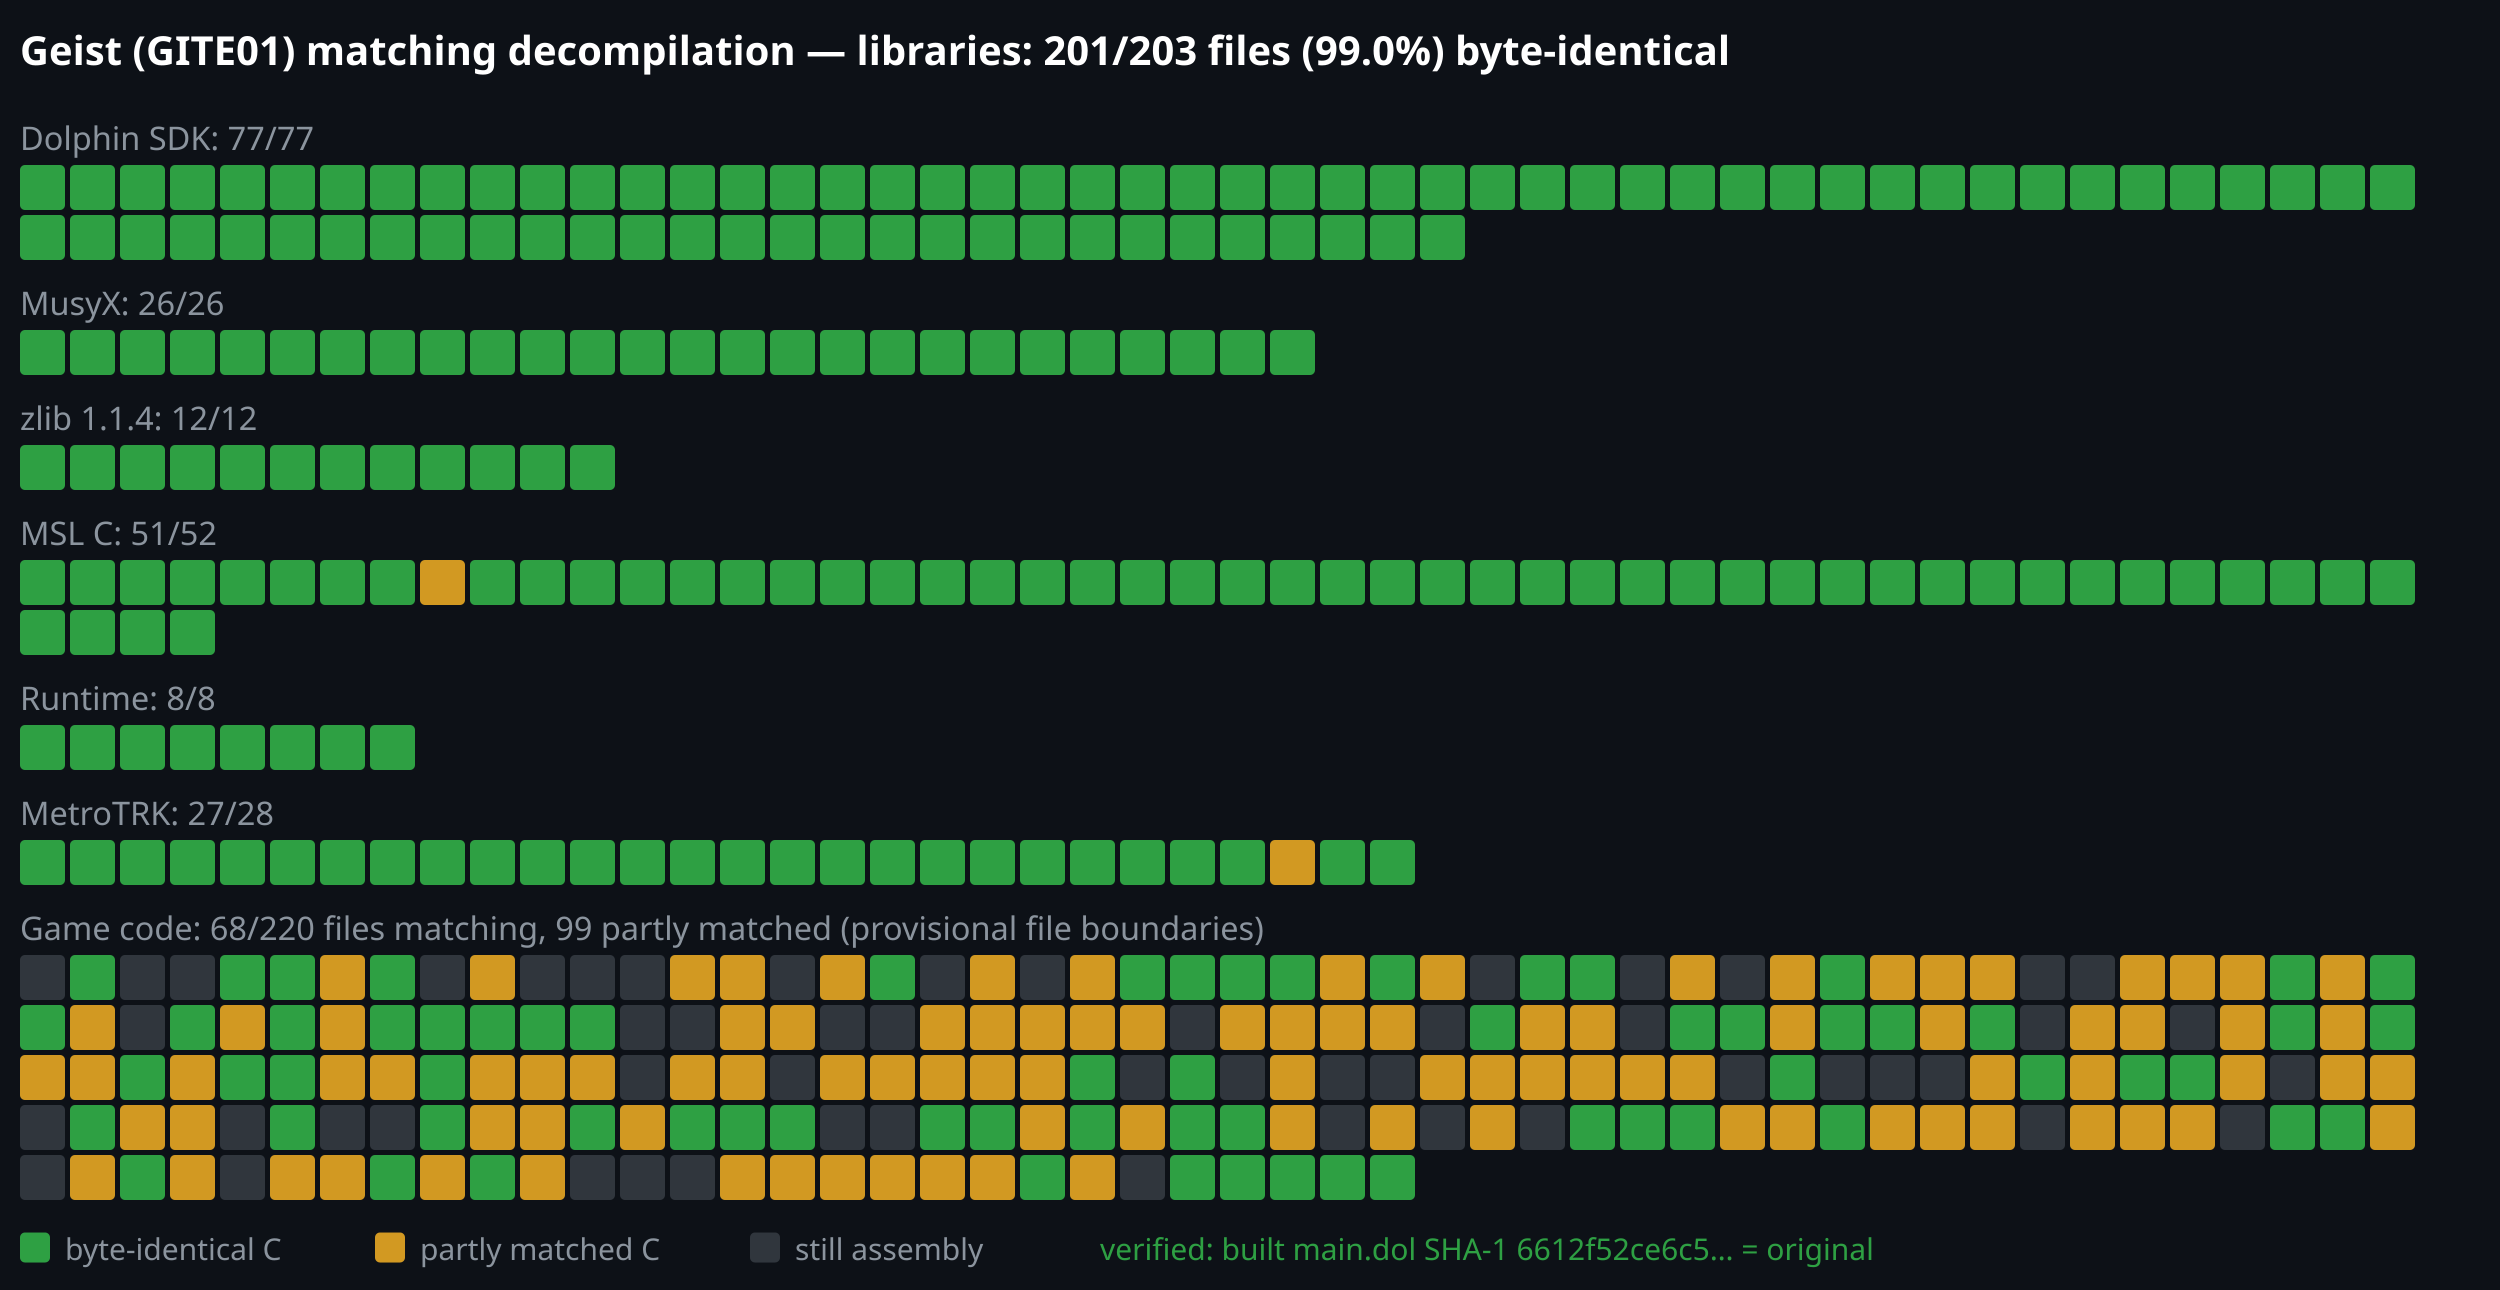
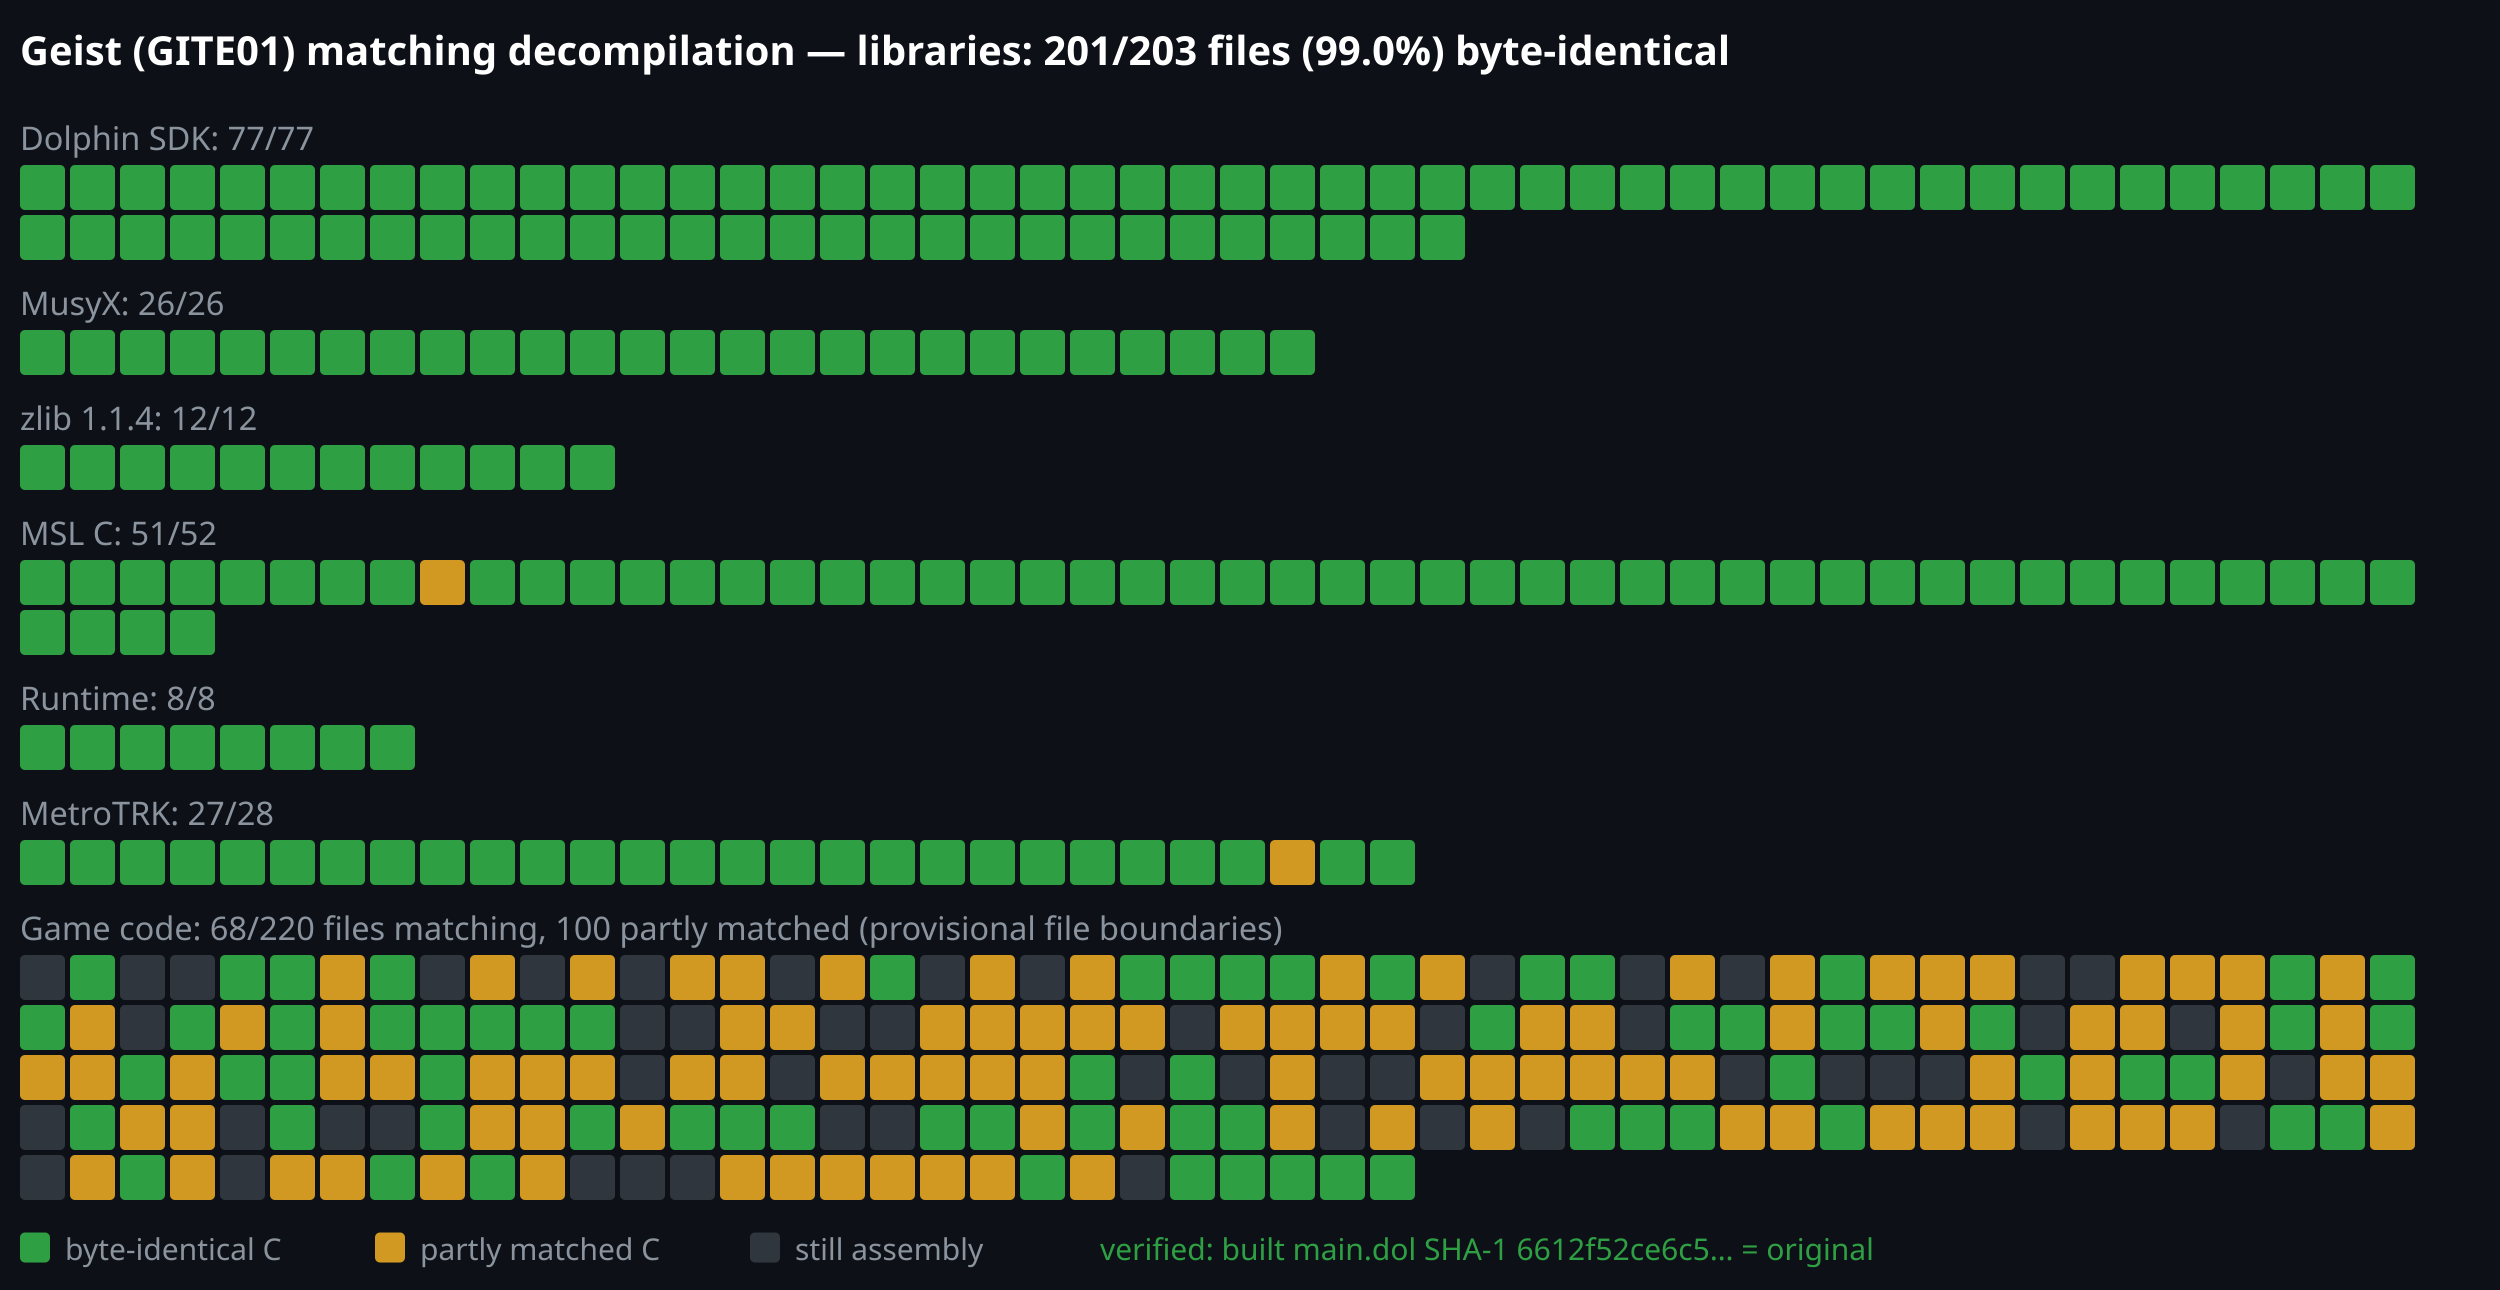
<svg xmlns="http://www.w3.org/2000/svg" viewBox="0 0 1000 516" width="1000" height="516">
  <rect width="1000" height="516" fill="#0d1117" />
  <text x="8" y="26" font-family="sans-serif" font-size="16" font-weight="bold" fill="#ffffff">Geist (GITE01) matching decompilation — libraries: 201/203 files (99.0%) byte-identical</text>
  <text x="8" y="60" font-family="sans-serif" font-size="13" font-weight="normal" fill="#8b949e">Dolphin SDK: 77/77</text>
  <rect x="8" y="66" width="18" height="18" rx="2" fill="#2ea043" />
  <rect x="28" y="66" width="18" height="18" rx="2" fill="#2ea043" />
  <rect x="48" y="66" width="18" height="18" rx="2" fill="#2ea043" />
  <rect x="68" y="66" width="18" height="18" rx="2" fill="#2ea043" />
  <rect x="88" y="66" width="18" height="18" rx="2" fill="#2ea043" />
  <rect x="108" y="66" width="18" height="18" rx="2" fill="#2ea043" />
  <rect x="128" y="66" width="18" height="18" rx="2" fill="#2ea043" />
  <rect x="148" y="66" width="18" height="18" rx="2" fill="#2ea043" />
  <rect x="168" y="66" width="18" height="18" rx="2" fill="#2ea043" />
  <rect x="188" y="66" width="18" height="18" rx="2" fill="#2ea043" />
  <rect x="208" y="66" width="18" height="18" rx="2" fill="#2ea043" />
  <rect x="228" y="66" width="18" height="18" rx="2" fill="#2ea043" />
  <rect x="248" y="66" width="18" height="18" rx="2" fill="#2ea043" />
  <rect x="268" y="66" width="18" height="18" rx="2" fill="#2ea043" />
  <rect x="288" y="66" width="18" height="18" rx="2" fill="#2ea043" />
  <rect x="308" y="66" width="18" height="18" rx="2" fill="#2ea043" />
  <rect x="328" y="66" width="18" height="18" rx="2" fill="#2ea043" />
  <rect x="348" y="66" width="18" height="18" rx="2" fill="#2ea043" />
  <rect x="368" y="66" width="18" height="18" rx="2" fill="#2ea043" />
  <rect x="388" y="66" width="18" height="18" rx="2" fill="#2ea043" />
  <rect x="408" y="66" width="18" height="18" rx="2" fill="#2ea043" />
  <rect x="428" y="66" width="18" height="18" rx="2" fill="#2ea043" />
  <rect x="448" y="66" width="18" height="18" rx="2" fill="#2ea043" />
  <rect x="468" y="66" width="18" height="18" rx="2" fill="#2ea043" />
  <rect x="488" y="66" width="18" height="18" rx="2" fill="#2ea043" />
  <rect x="508" y="66" width="18" height="18" rx="2" fill="#2ea043" />
  <rect x="528" y="66" width="18" height="18" rx="2" fill="#2ea043" />
  <rect x="548" y="66" width="18" height="18" rx="2" fill="#2ea043" />
  <rect x="568" y="66" width="18" height="18" rx="2" fill="#2ea043" />
  <rect x="588" y="66" width="18" height="18" rx="2" fill="#2ea043" />
  <rect x="608" y="66" width="18" height="18" rx="2" fill="#2ea043" />
  <rect x="628" y="66" width="18" height="18" rx="2" fill="#2ea043" />
  <rect x="648" y="66" width="18" height="18" rx="2" fill="#2ea043" />
  <rect x="668" y="66" width="18" height="18" rx="2" fill="#2ea043" />
  <rect x="688" y="66" width="18" height="18" rx="2" fill="#2ea043" />
  <rect x="708" y="66" width="18" height="18" rx="2" fill="#2ea043" />
  <rect x="728" y="66" width="18" height="18" rx="2" fill="#2ea043" />
  <rect x="748" y="66" width="18" height="18" rx="2" fill="#2ea043" />
  <rect x="768" y="66" width="18" height="18" rx="2" fill="#2ea043" />
  <rect x="788" y="66" width="18" height="18" rx="2" fill="#2ea043" />
  <rect x="808" y="66" width="18" height="18" rx="2" fill="#2ea043" />
  <rect x="828" y="66" width="18" height="18" rx="2" fill="#2ea043" />
  <rect x="848" y="66" width="18" height="18" rx="2" fill="#2ea043" />
  <rect x="868" y="66" width="18" height="18" rx="2" fill="#2ea043" />
  <rect x="888" y="66" width="18" height="18" rx="2" fill="#2ea043" />
  <rect x="908" y="66" width="18" height="18" rx="2" fill="#2ea043" />
  <rect x="928" y="66" width="18" height="18" rx="2" fill="#2ea043" />
  <rect x="948" y="66" width="18" height="18" rx="2" fill="#2ea043" />
  <rect x="8" y="86" width="18" height="18" rx="2" fill="#2ea043" />
  <rect x="28" y="86" width="18" height="18" rx="2" fill="#2ea043" />
  <rect x="48" y="86" width="18" height="18" rx="2" fill="#2ea043" />
  <rect x="68" y="86" width="18" height="18" rx="2" fill="#2ea043" />
  <rect x="88" y="86" width="18" height="18" rx="2" fill="#2ea043" />
  <rect x="108" y="86" width="18" height="18" rx="2" fill="#2ea043" />
  <rect x="128" y="86" width="18" height="18" rx="2" fill="#2ea043" />
  <rect x="148" y="86" width="18" height="18" rx="2" fill="#2ea043" />
  <rect x="168" y="86" width="18" height="18" rx="2" fill="#2ea043" />
  <rect x="188" y="86" width="18" height="18" rx="2" fill="#2ea043" />
  <rect x="208" y="86" width="18" height="18" rx="2" fill="#2ea043" />
  <rect x="228" y="86" width="18" height="18" rx="2" fill="#2ea043" />
  <rect x="248" y="86" width="18" height="18" rx="2" fill="#2ea043" />
  <rect x="268" y="86" width="18" height="18" rx="2" fill="#2ea043" />
  <rect x="288" y="86" width="18" height="18" rx="2" fill="#2ea043" />
  <rect x="308" y="86" width="18" height="18" rx="2" fill="#2ea043" />
  <rect x="328" y="86" width="18" height="18" rx="2" fill="#2ea043" />
  <rect x="348" y="86" width="18" height="18" rx="2" fill="#2ea043" />
  <rect x="368" y="86" width="18" height="18" rx="2" fill="#2ea043" />
  <rect x="388" y="86" width="18" height="18" rx="2" fill="#2ea043" />
  <rect x="408" y="86" width="18" height="18" rx="2" fill="#2ea043" />
  <rect x="428" y="86" width="18" height="18" rx="2" fill="#2ea043" />
  <rect x="448" y="86" width="18" height="18" rx="2" fill="#2ea043" />
  <rect x="468" y="86" width="18" height="18" rx="2" fill="#2ea043" />
  <rect x="488" y="86" width="18" height="18" rx="2" fill="#2ea043" />
  <rect x="508" y="86" width="18" height="18" rx="2" fill="#2ea043" />
  <rect x="528" y="86" width="18" height="18" rx="2" fill="#2ea043" />
  <rect x="548" y="86" width="18" height="18" rx="2" fill="#2ea043" />
  <rect x="568" y="86" width="18" height="18" rx="2" fill="#2ea043" />
  <text x="8" y="126" font-family="sans-serif" font-size="13" font-weight="normal" fill="#8b949e">MusyX: 26/26</text>
  <rect x="8" y="132" width="18" height="18" rx="2" fill="#2ea043" />
  <rect x="28" y="132" width="18" height="18" rx="2" fill="#2ea043" />
  <rect x="48" y="132" width="18" height="18" rx="2" fill="#2ea043" />
  <rect x="68" y="132" width="18" height="18" rx="2" fill="#2ea043" />
  <rect x="88" y="132" width="18" height="18" rx="2" fill="#2ea043" />
  <rect x="108" y="132" width="18" height="18" rx="2" fill="#2ea043" />
  <rect x="128" y="132" width="18" height="18" rx="2" fill="#2ea043" />
  <rect x="148" y="132" width="18" height="18" rx="2" fill="#2ea043" />
  <rect x="168" y="132" width="18" height="18" rx="2" fill="#2ea043" />
  <rect x="188" y="132" width="18" height="18" rx="2" fill="#2ea043" />
  <rect x="208" y="132" width="18" height="18" rx="2" fill="#2ea043" />
  <rect x="228" y="132" width="18" height="18" rx="2" fill="#2ea043" />
  <rect x="248" y="132" width="18" height="18" rx="2" fill="#2ea043" />
  <rect x="268" y="132" width="18" height="18" rx="2" fill="#2ea043" />
  <rect x="288" y="132" width="18" height="18" rx="2" fill="#2ea043" />
  <rect x="308" y="132" width="18" height="18" rx="2" fill="#2ea043" />
  <rect x="328" y="132" width="18" height="18" rx="2" fill="#2ea043" />
  <rect x="348" y="132" width="18" height="18" rx="2" fill="#2ea043" />
  <rect x="368" y="132" width="18" height="18" rx="2" fill="#2ea043" />
  <rect x="388" y="132" width="18" height="18" rx="2" fill="#2ea043" />
  <rect x="408" y="132" width="18" height="18" rx="2" fill="#2ea043" />
  <rect x="428" y="132" width="18" height="18" rx="2" fill="#2ea043" />
  <rect x="448" y="132" width="18" height="18" rx="2" fill="#2ea043" />
  <rect x="468" y="132" width="18" height="18" rx="2" fill="#2ea043" />
  <rect x="488" y="132" width="18" height="18" rx="2" fill="#2ea043" />
  <rect x="508" y="132" width="18" height="18" rx="2" fill="#2ea043" />
  <text x="8" y="172" font-family="sans-serif" font-size="13" font-weight="normal" fill="#8b949e">zlib 1.1.4: 12/12</text>
  <rect x="8" y="178" width="18" height="18" rx="2" fill="#2ea043" />
  <rect x="28" y="178" width="18" height="18" rx="2" fill="#2ea043" />
  <rect x="48" y="178" width="18" height="18" rx="2" fill="#2ea043" />
  <rect x="68" y="178" width="18" height="18" rx="2" fill="#2ea043" />
  <rect x="88" y="178" width="18" height="18" rx="2" fill="#2ea043" />
  <rect x="108" y="178" width="18" height="18" rx="2" fill="#2ea043" />
  <rect x="128" y="178" width="18" height="18" rx="2" fill="#2ea043" />
  <rect x="148" y="178" width="18" height="18" rx="2" fill="#2ea043" />
  <rect x="168" y="178" width="18" height="18" rx="2" fill="#2ea043" />
  <rect x="188" y="178" width="18" height="18" rx="2" fill="#2ea043" />
  <rect x="208" y="178" width="18" height="18" rx="2" fill="#2ea043" />
  <rect x="228" y="178" width="18" height="18" rx="2" fill="#2ea043" />
  <text x="8" y="218" font-family="sans-serif" font-size="13" font-weight="normal" fill="#8b949e">MSL C: 51/52</text>
  <rect x="8" y="224" width="18" height="18" rx="2" fill="#2ea043" />
  <rect x="28" y="224" width="18" height="18" rx="2" fill="#2ea043" />
  <rect x="48" y="224" width="18" height="18" rx="2" fill="#2ea043" />
  <rect x="68" y="224" width="18" height="18" rx="2" fill="#2ea043" />
  <rect x="88" y="224" width="18" height="18" rx="2" fill="#2ea043" />
  <rect x="108" y="224" width="18" height="18" rx="2" fill="#2ea043" />
  <rect x="128" y="224" width="18" height="18" rx="2" fill="#2ea043" />
  <rect x="148" y="224" width="18" height="18" rx="2" fill="#2ea043" />
  <rect x="168" y="224" width="18" height="18" rx="2" fill="#d29922" />
  <rect x="188" y="224" width="18" height="18" rx="2" fill="#2ea043" />
  <rect x="208" y="224" width="18" height="18" rx="2" fill="#2ea043" />
  <rect x="228" y="224" width="18" height="18" rx="2" fill="#2ea043" />
  <rect x="248" y="224" width="18" height="18" rx="2" fill="#2ea043" />
  <rect x="268" y="224" width="18" height="18" rx="2" fill="#2ea043" />
  <rect x="288" y="224" width="18" height="18" rx="2" fill="#2ea043" />
  <rect x="308" y="224" width="18" height="18" rx="2" fill="#2ea043" />
  <rect x="328" y="224" width="18" height="18" rx="2" fill="#2ea043" />
  <rect x="348" y="224" width="18" height="18" rx="2" fill="#2ea043" />
  <rect x="368" y="224" width="18" height="18" rx="2" fill="#2ea043" />
  <rect x="388" y="224" width="18" height="18" rx="2" fill="#2ea043" />
  <rect x="408" y="224" width="18" height="18" rx="2" fill="#2ea043" />
  <rect x="428" y="224" width="18" height="18" rx="2" fill="#2ea043" />
  <rect x="448" y="224" width="18" height="18" rx="2" fill="#2ea043" />
  <rect x="468" y="224" width="18" height="18" rx="2" fill="#2ea043" />
  <rect x="488" y="224" width="18" height="18" rx="2" fill="#2ea043" />
  <rect x="508" y="224" width="18" height="18" rx="2" fill="#2ea043" />
  <rect x="528" y="224" width="18" height="18" rx="2" fill="#2ea043" />
  <rect x="548" y="224" width="18" height="18" rx="2" fill="#2ea043" />
  <rect x="568" y="224" width="18" height="18" rx="2" fill="#2ea043" />
  <rect x="588" y="224" width="18" height="18" rx="2" fill="#2ea043" />
  <rect x="608" y="224" width="18" height="18" rx="2" fill="#2ea043" />
  <rect x="628" y="224" width="18" height="18" rx="2" fill="#2ea043" />
  <rect x="648" y="224" width="18" height="18" rx="2" fill="#2ea043" />
  <rect x="668" y="224" width="18" height="18" rx="2" fill="#2ea043" />
  <rect x="688" y="224" width="18" height="18" rx="2" fill="#2ea043" />
  <rect x="708" y="224" width="18" height="18" rx="2" fill="#2ea043" />
  <rect x="728" y="224" width="18" height="18" rx="2" fill="#2ea043" />
  <rect x="748" y="224" width="18" height="18" rx="2" fill="#2ea043" />
  <rect x="768" y="224" width="18" height="18" rx="2" fill="#2ea043" />
  <rect x="788" y="224" width="18" height="18" rx="2" fill="#2ea043" />
  <rect x="808" y="224" width="18" height="18" rx="2" fill="#2ea043" />
  <rect x="828" y="224" width="18" height="18" rx="2" fill="#2ea043" />
  <rect x="848" y="224" width="18" height="18" rx="2" fill="#2ea043" />
  <rect x="868" y="224" width="18" height="18" rx="2" fill="#2ea043" />
  <rect x="888" y="224" width="18" height="18" rx="2" fill="#2ea043" />
  <rect x="908" y="224" width="18" height="18" rx="2" fill="#2ea043" />
  <rect x="928" y="224" width="18" height="18" rx="2" fill="#2ea043" />
  <rect x="948" y="224" width="18" height="18" rx="2" fill="#2ea043" />
  <rect x="8" y="244" width="18" height="18" rx="2" fill="#2ea043" />
  <rect x="28" y="244" width="18" height="18" rx="2" fill="#2ea043" />
  <rect x="48" y="244" width="18" height="18" rx="2" fill="#2ea043" />
  <rect x="68" y="244" width="18" height="18" rx="2" fill="#2ea043" />
  <text x="8" y="284" font-family="sans-serif" font-size="13" font-weight="normal" fill="#8b949e">Runtime: 8/8</text>
  <rect x="8" y="290" width="18" height="18" rx="2" fill="#2ea043" />
  <rect x="28" y="290" width="18" height="18" rx="2" fill="#2ea043" />
  <rect x="48" y="290" width="18" height="18" rx="2" fill="#2ea043" />
  <rect x="68" y="290" width="18" height="18" rx="2" fill="#2ea043" />
  <rect x="88" y="290" width="18" height="18" rx="2" fill="#2ea043" />
  <rect x="108" y="290" width="18" height="18" rx="2" fill="#2ea043" />
  <rect x="128" y="290" width="18" height="18" rx="2" fill="#2ea043" />
  <rect x="148" y="290" width="18" height="18" rx="2" fill="#2ea043" />
  <text x="8" y="330" font-family="sans-serif" font-size="13" font-weight="normal" fill="#8b949e">MetroTRK: 27/28</text>
  <rect x="8" y="336" width="18" height="18" rx="2" fill="#2ea043" />
  <rect x="28" y="336" width="18" height="18" rx="2" fill="#2ea043" />
  <rect x="48" y="336" width="18" height="18" rx="2" fill="#2ea043" />
  <rect x="68" y="336" width="18" height="18" rx="2" fill="#2ea043" />
  <rect x="88" y="336" width="18" height="18" rx="2" fill="#2ea043" />
  <rect x="108" y="336" width="18" height="18" rx="2" fill="#2ea043" />
  <rect x="128" y="336" width="18" height="18" rx="2" fill="#2ea043" />
  <rect x="148" y="336" width="18" height="18" rx="2" fill="#2ea043" />
  <rect x="168" y="336" width="18" height="18" rx="2" fill="#2ea043" />
  <rect x="188" y="336" width="18" height="18" rx="2" fill="#2ea043" />
  <rect x="208" y="336" width="18" height="18" rx="2" fill="#2ea043" />
  <rect x="228" y="336" width="18" height="18" rx="2" fill="#2ea043" />
  <rect x="248" y="336" width="18" height="18" rx="2" fill="#2ea043" />
  <rect x="268" y="336" width="18" height="18" rx="2" fill="#2ea043" />
  <rect x="288" y="336" width="18" height="18" rx="2" fill="#2ea043" />
  <rect x="308" y="336" width="18" height="18" rx="2" fill="#2ea043" />
  <rect x="328" y="336" width="18" height="18" rx="2" fill="#2ea043" />
  <rect x="348" y="336" width="18" height="18" rx="2" fill="#2ea043" />
  <rect x="368" y="336" width="18" height="18" rx="2" fill="#2ea043" />
  <rect x="388" y="336" width="18" height="18" rx="2" fill="#2ea043" />
  <rect x="408" y="336" width="18" height="18" rx="2" fill="#2ea043" />
  <rect x="428" y="336" width="18" height="18" rx="2" fill="#2ea043" />
  <rect x="448" y="336" width="18" height="18" rx="2" fill="#2ea043" />
  <rect x="468" y="336" width="18" height="18" rx="2" fill="#2ea043" />
  <rect x="488" y="336" width="18" height="18" rx="2" fill="#2ea043" />
  <rect x="508" y="336" width="18" height="18" rx="2" fill="#d29922" />
  <rect x="528" y="336" width="18" height="18" rx="2" fill="#2ea043" />
  <rect x="548" y="336" width="18" height="18" rx="2" fill="#2ea043" />
-   <text x="8" y="376" font-family="sans-serif" font-size="13" font-weight="normal" fill="#8b949e">Game code: 68/220 files matching, 99 partly matched (provisional file boundaries)</text>
+   <text x="8" y="376" font-family="sans-serif" font-size="13" font-weight="normal" fill="#8b949e">Game code: 68/220 files matching, 100 partly matched (provisional file boundaries)</text>
  <rect x="8" y="382" width="18" height="18" rx="2" fill="#30363d" />
  <rect x="28" y="382" width="18" height="18" rx="2" fill="#2ea043" />
  <rect x="48" y="382" width="18" height="18" rx="2" fill="#30363d" />
  <rect x="68" y="382" width="18" height="18" rx="2" fill="#30363d" />
  <rect x="88" y="382" width="18" height="18" rx="2" fill="#2ea043" />
  <rect x="108" y="382" width="18" height="18" rx="2" fill="#2ea043" />
  <rect x="128" y="382" width="18" height="18" rx="2" fill="#d29922" />
  <rect x="148" y="382" width="18" height="18" rx="2" fill="#2ea043" />
  <rect x="168" y="382" width="18" height="18" rx="2" fill="#30363d" />
  <rect x="188" y="382" width="18" height="18" rx="2" fill="#d29922" />
  <rect x="208" y="382" width="18" height="18" rx="2" fill="#30363d" />
-   <rect x="228" y="382" width="18" height="18" rx="2" fill="#30363d" />
+   <rect x="228" y="382" width="18" height="18" rx="2" fill="#d29922" />
  <rect x="248" y="382" width="18" height="18" rx="2" fill="#30363d" />
  <rect x="268" y="382" width="18" height="18" rx="2" fill="#d29922" />
  <rect x="288" y="382" width="18" height="18" rx="2" fill="#d29922" />
  <rect x="308" y="382" width="18" height="18" rx="2" fill="#30363d" />
  <rect x="328" y="382" width="18" height="18" rx="2" fill="#d29922" />
  <rect x="348" y="382" width="18" height="18" rx="2" fill="#2ea043" />
  <rect x="368" y="382" width="18" height="18" rx="2" fill="#30363d" />
  <rect x="388" y="382" width="18" height="18" rx="2" fill="#d29922" />
  <rect x="408" y="382" width="18" height="18" rx="2" fill="#30363d" />
  <rect x="428" y="382" width="18" height="18" rx="2" fill="#d29922" />
  <rect x="448" y="382" width="18" height="18" rx="2" fill="#2ea043" />
  <rect x="468" y="382" width="18" height="18" rx="2" fill="#2ea043" />
  <rect x="488" y="382" width="18" height="18" rx="2" fill="#2ea043" />
  <rect x="508" y="382" width="18" height="18" rx="2" fill="#2ea043" />
  <rect x="528" y="382" width="18" height="18" rx="2" fill="#d29922" />
  <rect x="548" y="382" width="18" height="18" rx="2" fill="#2ea043" />
  <rect x="568" y="382" width="18" height="18" rx="2" fill="#d29922" />
  <rect x="588" y="382" width="18" height="18" rx="2" fill="#30363d" />
  <rect x="608" y="382" width="18" height="18" rx="2" fill="#2ea043" />
  <rect x="628" y="382" width="18" height="18" rx="2" fill="#2ea043" />
  <rect x="648" y="382" width="18" height="18" rx="2" fill="#30363d" />
  <rect x="668" y="382" width="18" height="18" rx="2" fill="#d29922" />
  <rect x="688" y="382" width="18" height="18" rx="2" fill="#30363d" />
  <rect x="708" y="382" width="18" height="18" rx="2" fill="#d29922" />
  <rect x="728" y="382" width="18" height="18" rx="2" fill="#2ea043" />
  <rect x="748" y="382" width="18" height="18" rx="2" fill="#d29922" />
  <rect x="768" y="382" width="18" height="18" rx="2" fill="#d29922" />
  <rect x="788" y="382" width="18" height="18" rx="2" fill="#d29922" />
  <rect x="808" y="382" width="18" height="18" rx="2" fill="#30363d" />
  <rect x="828" y="382" width="18" height="18" rx="2" fill="#30363d" />
  <rect x="848" y="382" width="18" height="18" rx="2" fill="#d29922" />
  <rect x="868" y="382" width="18" height="18" rx="2" fill="#d29922" />
  <rect x="888" y="382" width="18" height="18" rx="2" fill="#d29922" />
  <rect x="908" y="382" width="18" height="18" rx="2" fill="#2ea043" />
  <rect x="928" y="382" width="18" height="18" rx="2" fill="#d29922" />
  <rect x="948" y="382" width="18" height="18" rx="2" fill="#2ea043" />
  <rect x="8" y="402" width="18" height="18" rx="2" fill="#2ea043" />
  <rect x="28" y="402" width="18" height="18" rx="2" fill="#d29922" />
  <rect x="48" y="402" width="18" height="18" rx="2" fill="#30363d" />
  <rect x="68" y="402" width="18" height="18" rx="2" fill="#2ea043" />
  <rect x="88" y="402" width="18" height="18" rx="2" fill="#d29922" />
  <rect x="108" y="402" width="18" height="18" rx="2" fill="#2ea043" />
  <rect x="128" y="402" width="18" height="18" rx="2" fill="#d29922" />
  <rect x="148" y="402" width="18" height="18" rx="2" fill="#2ea043" />
  <rect x="168" y="402" width="18" height="18" rx="2" fill="#2ea043" />
  <rect x="188" y="402" width="18" height="18" rx="2" fill="#2ea043" />
  <rect x="208" y="402" width="18" height="18" rx="2" fill="#2ea043" />
  <rect x="228" y="402" width="18" height="18" rx="2" fill="#2ea043" />
  <rect x="248" y="402" width="18" height="18" rx="2" fill="#30363d" />
  <rect x="268" y="402" width="18" height="18" rx="2" fill="#30363d" />
  <rect x="288" y="402" width="18" height="18" rx="2" fill="#d29922" />
  <rect x="308" y="402" width="18" height="18" rx="2" fill="#d29922" />
  <rect x="328" y="402" width="18" height="18" rx="2" fill="#30363d" />
  <rect x="348" y="402" width="18" height="18" rx="2" fill="#30363d" />
  <rect x="368" y="402" width="18" height="18" rx="2" fill="#d29922" />
  <rect x="388" y="402" width="18" height="18" rx="2" fill="#d29922" />
  <rect x="408" y="402" width="18" height="18" rx="2" fill="#d29922" />
  <rect x="428" y="402" width="18" height="18" rx="2" fill="#d29922" />
  <rect x="448" y="402" width="18" height="18" rx="2" fill="#d29922" />
  <rect x="468" y="402" width="18" height="18" rx="2" fill="#30363d" />
  <rect x="488" y="402" width="18" height="18" rx="2" fill="#d29922" />
  <rect x="508" y="402" width="18" height="18" rx="2" fill="#d29922" />
  <rect x="528" y="402" width="18" height="18" rx="2" fill="#d29922" />
  <rect x="548" y="402" width="18" height="18" rx="2" fill="#d29922" />
  <rect x="568" y="402" width="18" height="18" rx="2" fill="#30363d" />
  <rect x="588" y="402" width="18" height="18" rx="2" fill="#2ea043" />
  <rect x="608" y="402" width="18" height="18" rx="2" fill="#d29922" />
  <rect x="628" y="402" width="18" height="18" rx="2" fill="#d29922" />
  <rect x="648" y="402" width="18" height="18" rx="2" fill="#30363d" />
  <rect x="668" y="402" width="18" height="18" rx="2" fill="#2ea043" />
  <rect x="688" y="402" width="18" height="18" rx="2" fill="#2ea043" />
  <rect x="708" y="402" width="18" height="18" rx="2" fill="#d29922" />
  <rect x="728" y="402" width="18" height="18" rx="2" fill="#2ea043" />
  <rect x="748" y="402" width="18" height="18" rx="2" fill="#2ea043" />
  <rect x="768" y="402" width="18" height="18" rx="2" fill="#d29922" />
  <rect x="788" y="402" width="18" height="18" rx="2" fill="#2ea043" />
  <rect x="808" y="402" width="18" height="18" rx="2" fill="#30363d" />
  <rect x="828" y="402" width="18" height="18" rx="2" fill="#d29922" />
  <rect x="848" y="402" width="18" height="18" rx="2" fill="#d29922" />
  <rect x="868" y="402" width="18" height="18" rx="2" fill="#30363d" />
  <rect x="888" y="402" width="18" height="18" rx="2" fill="#d29922" />
  <rect x="908" y="402" width="18" height="18" rx="2" fill="#2ea043" />
  <rect x="928" y="402" width="18" height="18" rx="2" fill="#d29922" />
  <rect x="948" y="402" width="18" height="18" rx="2" fill="#2ea043" />
  <rect x="8" y="422" width="18" height="18" rx="2" fill="#d29922" />
  <rect x="28" y="422" width="18" height="18" rx="2" fill="#d29922" />
  <rect x="48" y="422" width="18" height="18" rx="2" fill="#2ea043" />
  <rect x="68" y="422" width="18" height="18" rx="2" fill="#d29922" />
  <rect x="88" y="422" width="18" height="18" rx="2" fill="#2ea043" />
  <rect x="108" y="422" width="18" height="18" rx="2" fill="#2ea043" />
  <rect x="128" y="422" width="18" height="18" rx="2" fill="#d29922" />
  <rect x="148" y="422" width="18" height="18" rx="2" fill="#d29922" />
  <rect x="168" y="422" width="18" height="18" rx="2" fill="#2ea043" />
  <rect x="188" y="422" width="18" height="18" rx="2" fill="#d29922" />
  <rect x="208" y="422" width="18" height="18" rx="2" fill="#d29922" />
  <rect x="228" y="422" width="18" height="18" rx="2" fill="#d29922" />
  <rect x="248" y="422" width="18" height="18" rx="2" fill="#30363d" />
  <rect x="268" y="422" width="18" height="18" rx="2" fill="#d29922" />
  <rect x="288" y="422" width="18" height="18" rx="2" fill="#d29922" />
  <rect x="308" y="422" width="18" height="18" rx="2" fill="#30363d" />
  <rect x="328" y="422" width="18" height="18" rx="2" fill="#d29922" />
  <rect x="348" y="422" width="18" height="18" rx="2" fill="#d29922" />
  <rect x="368" y="422" width="18" height="18" rx="2" fill="#d29922" />
  <rect x="388" y="422" width="18" height="18" rx="2" fill="#d29922" />
  <rect x="408" y="422" width="18" height="18" rx="2" fill="#d29922" />
  <rect x="428" y="422" width="18" height="18" rx="2" fill="#2ea043" />
  <rect x="448" y="422" width="18" height="18" rx="2" fill="#30363d" />
  <rect x="468" y="422" width="18" height="18" rx="2" fill="#2ea043" />
  <rect x="488" y="422" width="18" height="18" rx="2" fill="#30363d" />
  <rect x="508" y="422" width="18" height="18" rx="2" fill="#d29922" />
  <rect x="528" y="422" width="18" height="18" rx="2" fill="#30363d" />
  <rect x="548" y="422" width="18" height="18" rx="2" fill="#30363d" />
  <rect x="568" y="422" width="18" height="18" rx="2" fill="#d29922" />
  <rect x="588" y="422" width="18" height="18" rx="2" fill="#d29922" />
  <rect x="608" y="422" width="18" height="18" rx="2" fill="#d29922" />
  <rect x="628" y="422" width="18" height="18" rx="2" fill="#d29922" />
  <rect x="648" y="422" width="18" height="18" rx="2" fill="#d29922" />
  <rect x="668" y="422" width="18" height="18" rx="2" fill="#d29922" />
  <rect x="688" y="422" width="18" height="18" rx="2" fill="#30363d" />
  <rect x="708" y="422" width="18" height="18" rx="2" fill="#2ea043" />
  <rect x="728" y="422" width="18" height="18" rx="2" fill="#30363d" />
  <rect x="748" y="422" width="18" height="18" rx="2" fill="#30363d" />
  <rect x="768" y="422" width="18" height="18" rx="2" fill="#30363d" />
  <rect x="788" y="422" width="18" height="18" rx="2" fill="#d29922" />
  <rect x="808" y="422" width="18" height="18" rx="2" fill="#2ea043" />
  <rect x="828" y="422" width="18" height="18" rx="2" fill="#d29922" />
  <rect x="848" y="422" width="18" height="18" rx="2" fill="#2ea043" />
  <rect x="868" y="422" width="18" height="18" rx="2" fill="#2ea043" />
  <rect x="888" y="422" width="18" height="18" rx="2" fill="#d29922" />
  <rect x="908" y="422" width="18" height="18" rx="2" fill="#30363d" />
  <rect x="928" y="422" width="18" height="18" rx="2" fill="#d29922" />
  <rect x="948" y="422" width="18" height="18" rx="2" fill="#d29922" />
  <rect x="8" y="442" width="18" height="18" rx="2" fill="#30363d" />
  <rect x="28" y="442" width="18" height="18" rx="2" fill="#2ea043" />
  <rect x="48" y="442" width="18" height="18" rx="2" fill="#d29922" />
  <rect x="68" y="442" width="18" height="18" rx="2" fill="#d29922" />
  <rect x="88" y="442" width="18" height="18" rx="2" fill="#30363d" />
  <rect x="108" y="442" width="18" height="18" rx="2" fill="#2ea043" />
  <rect x="128" y="442" width="18" height="18" rx="2" fill="#30363d" />
  <rect x="148" y="442" width="18" height="18" rx="2" fill="#30363d" />
  <rect x="168" y="442" width="18" height="18" rx="2" fill="#2ea043" />
  <rect x="188" y="442" width="18" height="18" rx="2" fill="#d29922" />
  <rect x="208" y="442" width="18" height="18" rx="2" fill="#d29922" />
  <rect x="228" y="442" width="18" height="18" rx="2" fill="#2ea043" />
  <rect x="248" y="442" width="18" height="18" rx="2" fill="#d29922" />
  <rect x="268" y="442" width="18" height="18" rx="2" fill="#2ea043" />
  <rect x="288" y="442" width="18" height="18" rx="2" fill="#2ea043" />
  <rect x="308" y="442" width="18" height="18" rx="2" fill="#2ea043" />
  <rect x="328" y="442" width="18" height="18" rx="2" fill="#30363d" />
  <rect x="348" y="442" width="18" height="18" rx="2" fill="#30363d" />
  <rect x="368" y="442" width="18" height="18" rx="2" fill="#2ea043" />
  <rect x="388" y="442" width="18" height="18" rx="2" fill="#2ea043" />
  <rect x="408" y="442" width="18" height="18" rx="2" fill="#d29922" />
  <rect x="428" y="442" width="18" height="18" rx="2" fill="#2ea043" />
  <rect x="448" y="442" width="18" height="18" rx="2" fill="#d29922" />
  <rect x="468" y="442" width="18" height="18" rx="2" fill="#2ea043" />
  <rect x="488" y="442" width="18" height="18" rx="2" fill="#2ea043" />
  <rect x="508" y="442" width="18" height="18" rx="2" fill="#d29922" />
  <rect x="528" y="442" width="18" height="18" rx="2" fill="#30363d" />
  <rect x="548" y="442" width="18" height="18" rx="2" fill="#d29922" />
  <rect x="568" y="442" width="18" height="18" rx="2" fill="#30363d" />
  <rect x="588" y="442" width="18" height="18" rx="2" fill="#d29922" />
  <rect x="608" y="442" width="18" height="18" rx="2" fill="#30363d" />
  <rect x="628" y="442" width="18" height="18" rx="2" fill="#2ea043" />
  <rect x="648" y="442" width="18" height="18" rx="2" fill="#2ea043" />
  <rect x="668" y="442" width="18" height="18" rx="2" fill="#2ea043" />
  <rect x="688" y="442" width="18" height="18" rx="2" fill="#d29922" />
  <rect x="708" y="442" width="18" height="18" rx="2" fill="#d29922" />
  <rect x="728" y="442" width="18" height="18" rx="2" fill="#2ea043" />
  <rect x="748" y="442" width="18" height="18" rx="2" fill="#d29922" />
  <rect x="768" y="442" width="18" height="18" rx="2" fill="#d29922" />
  <rect x="788" y="442" width="18" height="18" rx="2" fill="#d29922" />
  <rect x="808" y="442" width="18" height="18" rx="2" fill="#30363d" />
  <rect x="828" y="442" width="18" height="18" rx="2" fill="#d29922" />
  <rect x="848" y="442" width="18" height="18" rx="2" fill="#d29922" />
  <rect x="868" y="442" width="18" height="18" rx="2" fill="#d29922" />
  <rect x="888" y="442" width="18" height="18" rx="2" fill="#30363d" />
  <rect x="908" y="442" width="18" height="18" rx="2" fill="#2ea043" />
  <rect x="928" y="442" width="18" height="18" rx="2" fill="#2ea043" />
  <rect x="948" y="442" width="18" height="18" rx="2" fill="#d29922" />
  <rect x="8" y="462" width="18" height="18" rx="2" fill="#30363d" />
  <rect x="28" y="462" width="18" height="18" rx="2" fill="#d29922" />
  <rect x="48" y="462" width="18" height="18" rx="2" fill="#2ea043" />
  <rect x="68" y="462" width="18" height="18" rx="2" fill="#d29922" />
  <rect x="88" y="462" width="18" height="18" rx="2" fill="#30363d" />
  <rect x="108" y="462" width="18" height="18" rx="2" fill="#d29922" />
  <rect x="128" y="462" width="18" height="18" rx="2" fill="#d29922" />
  <rect x="148" y="462" width="18" height="18" rx="2" fill="#2ea043" />
  <rect x="168" y="462" width="18" height="18" rx="2" fill="#d29922" />
  <rect x="188" y="462" width="18" height="18" rx="2" fill="#2ea043" />
  <rect x="208" y="462" width="18" height="18" rx="2" fill="#d29922" />
  <rect x="228" y="462" width="18" height="18" rx="2" fill="#30363d" />
  <rect x="248" y="462" width="18" height="18" rx="2" fill="#30363d" />
  <rect x="268" y="462" width="18" height="18" rx="2" fill="#30363d" />
  <rect x="288" y="462" width="18" height="18" rx="2" fill="#d29922" />
  <rect x="308" y="462" width="18" height="18" rx="2" fill="#d29922" />
  <rect x="328" y="462" width="18" height="18" rx="2" fill="#d29922" />
  <rect x="348" y="462" width="18" height="18" rx="2" fill="#d29922" />
  <rect x="368" y="462" width="18" height="18" rx="2" fill="#d29922" />
  <rect x="388" y="462" width="18" height="18" rx="2" fill="#d29922" />
  <rect x="408" y="462" width="18" height="18" rx="2" fill="#2ea043" />
  <rect x="428" y="462" width="18" height="18" rx="2" fill="#d29922" />
  <rect x="448" y="462" width="18" height="18" rx="2" fill="#30363d" />
  <rect x="468" y="462" width="18" height="18" rx="2" fill="#2ea043" />
  <rect x="488" y="462" width="18" height="18" rx="2" fill="#2ea043" />
  <rect x="508" y="462" width="18" height="18" rx="2" fill="#2ea043" />
  <rect x="528" y="462" width="18" height="18" rx="2" fill="#2ea043" />
  <rect x="548" y="462" width="18" height="18" rx="2" fill="#2ea043" />
  <rect x="8" y="493" width="12" height="12" rx="2" fill="#2ea043" />
  <text x="26" y="504" font-family="sans-serif" font-size="12" font-weight="normal" fill="#8b949e">byte-identical C</text>
  <rect x="150" y="493" width="12" height="12" rx="2" fill="#d29922" />
  <text x="168" y="504" font-family="sans-serif" font-size="12" font-weight="normal" fill="#8b949e">partly matched C</text>
  <rect x="300" y="493" width="12" height="12" rx="2" fill="#30363d" />
  <text x="318" y="504" font-family="sans-serif" font-size="12" font-weight="normal" fill="#8b949e">still assembly</text>
  <text x="440" y="504" font-family="sans-serif" font-size="12" font-weight="normal" fill="#2ea043">verified: built main.dol SHA-1 6612f52ce6c5… = original</text>
</svg>
